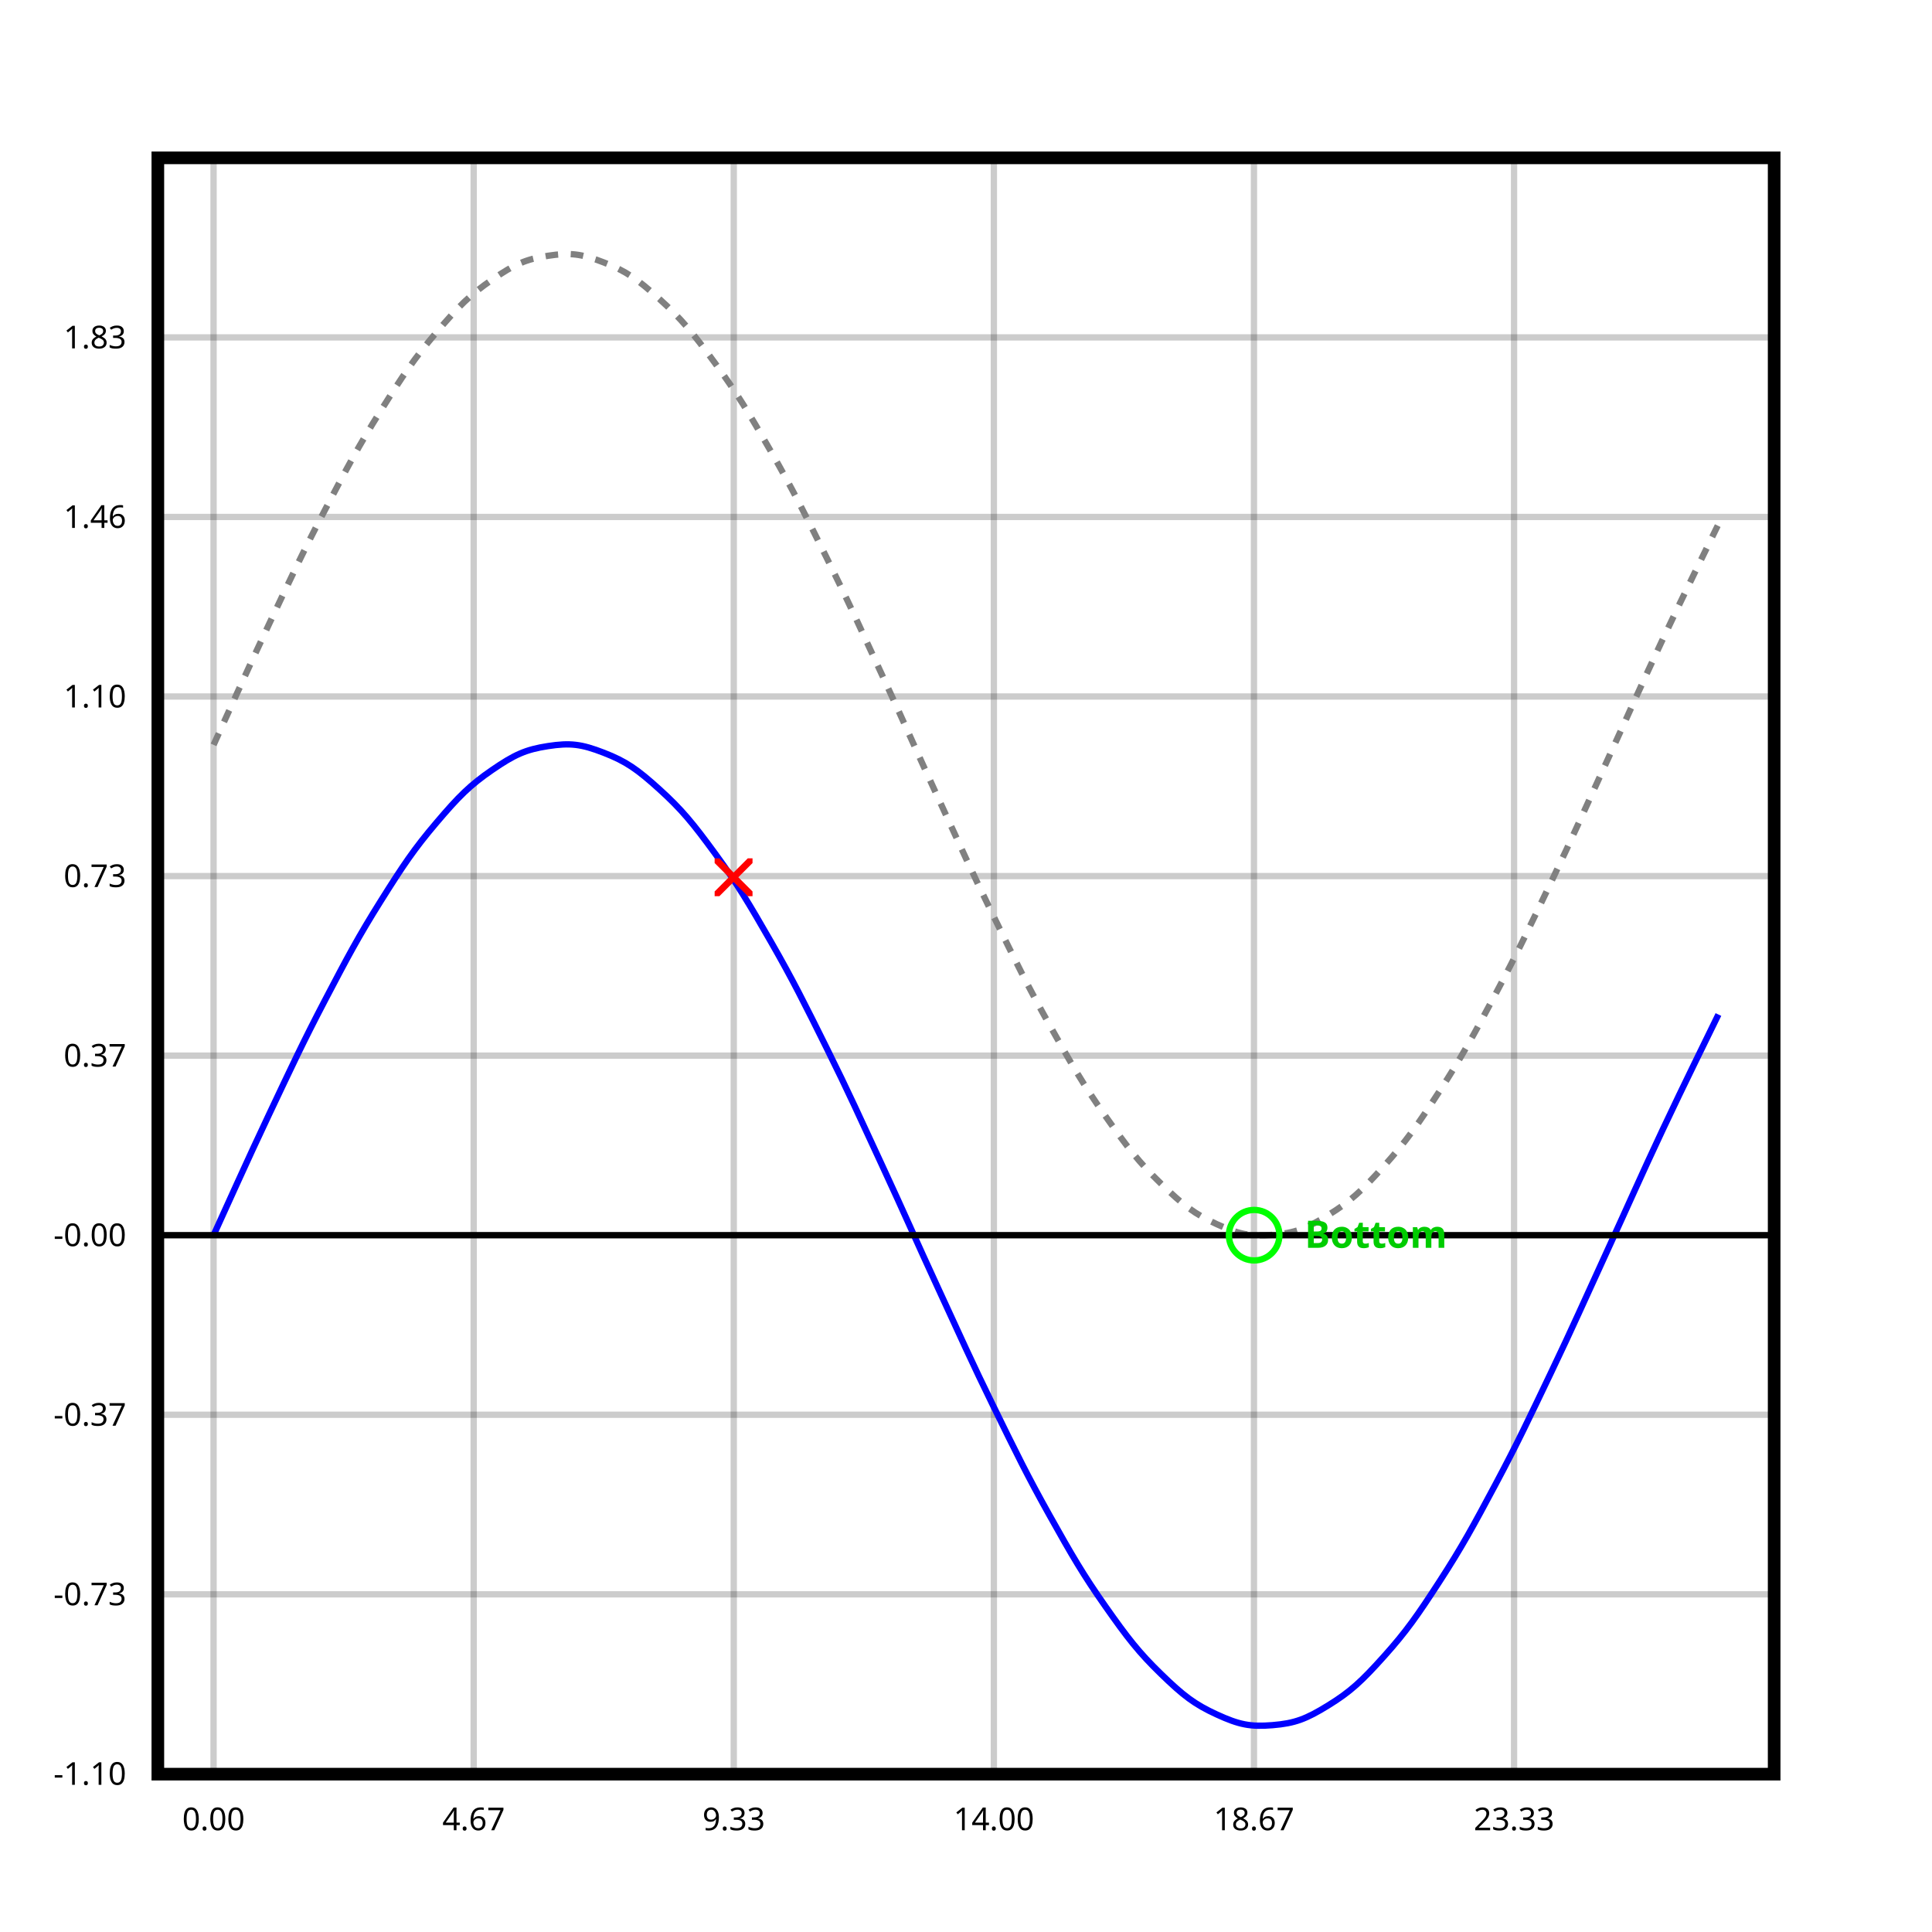
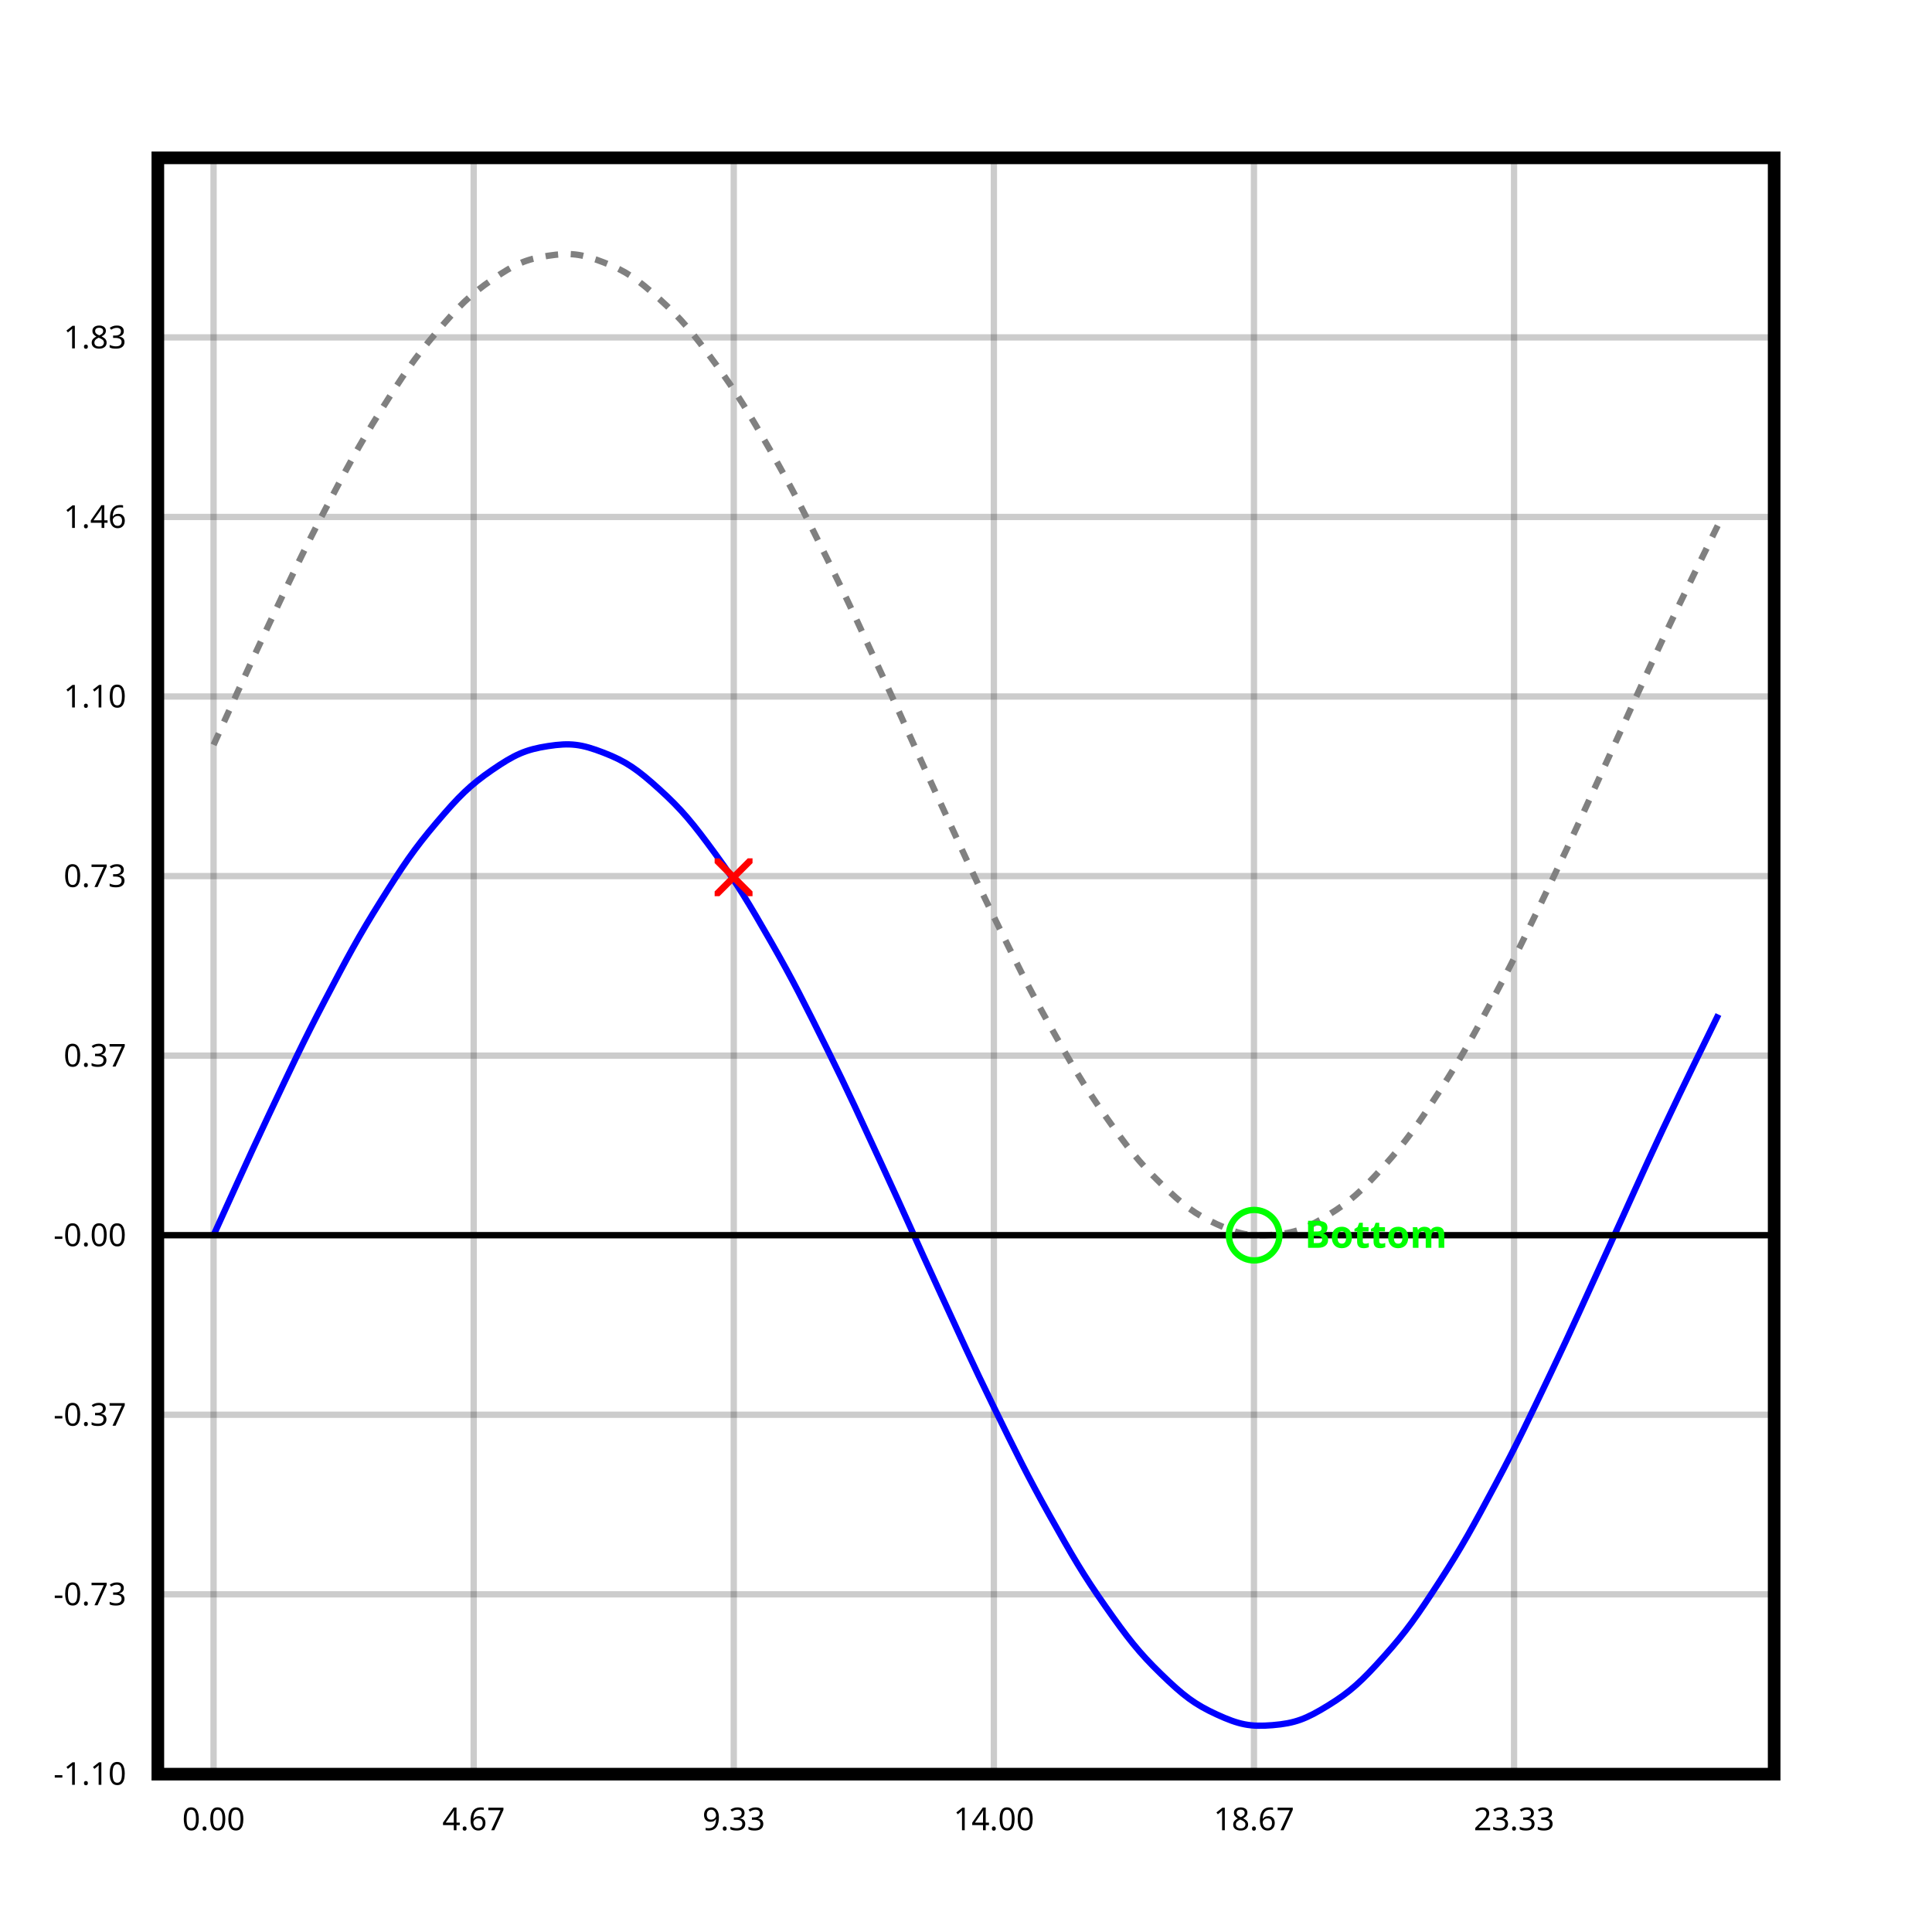
<svg xmlns="http://www.w3.org/2000/svg" width="612" height="612" viewBox="-50 -50 612 612">
  <rect x="-50" y="-50" width="612" height="612" rx="auto" ry="auto" fill="#FFFFFF" fill-opacity="1e0" stroke="none" stroke-opacity="1e0" stroke-width="1" opacity="1e0" />
  <line x1="17.655" y1="0" x2="17.655" y2="512" stroke="#000000" stroke-opacity="1" stroke-width="2" stroke-linecap="butt" opacity="0.2" />
  <line x1="100.046" y1="0" x2="100.046" y2="512" stroke="#000000" stroke-opacity="1" stroke-width="2" stroke-linecap="butt" opacity="0.2" />
  <line x1="182.437" y1="0" x2="182.437" y2="512" stroke="#000000" stroke-opacity="1" stroke-width="2" stroke-linecap="butt" opacity="0.2" />
  <line x1="264.828" y1="0" x2="264.828" y2="512" stroke="#000000" stroke-opacity="1" stroke-width="2" stroke-linecap="butt" opacity="0.2" />
  <line x1="347.218" y1="0" x2="347.218" y2="512" stroke="#000000" stroke-opacity="1" stroke-width="2" stroke-linecap="butt" opacity="0.2" />
  <line x1="429.609" y1="0" x2="429.609" y2="512" stroke="#000000" stroke-opacity="1" stroke-width="2" stroke-linecap="butt" opacity="0.2" />
  <line x1="0" y1="341.271" x2="512" y2="341.271" stroke="#000000" stroke-opacity="1" stroke-width="2" stroke-linecap="butt" opacity="0.2" />
  <line x1="0" y1="284.393" x2="512" y2="284.393" stroke="#000000" stroke-opacity="1" stroke-width="2" stroke-linecap="butt" opacity="0.2" />
  <line x1="0" y1="227.514" x2="512" y2="227.514" stroke="#000000" stroke-opacity="1" stroke-width="2" stroke-linecap="butt" opacity="0.2" />
  <line x1="0" y1="170.636" x2="512" y2="170.636" stroke="#000000" stroke-opacity="1" stroke-width="2" stroke-linecap="butt" opacity="0.2" />
  <line x1="0" y1="113.757" x2="512" y2="113.757" stroke="#000000" stroke-opacity="1" stroke-width="2" stroke-linecap="butt" opacity="0.2" />
  <line x1="0" y1="56.879" x2="512" y2="56.879" stroke="#000000" stroke-opacity="1" stroke-width="2" stroke-linecap="butt" opacity="0.2" />
  <line x1="0" y1="398.15" x2="512" y2="398.15" stroke="#000000" stroke-opacity="1" stroke-width="2" stroke-linecap="butt" opacity="0.2" />
  <line x1="0" y1="455.028" x2="512" y2="455.028" stroke="#000000" stroke-opacity="1" stroke-width="2" stroke-linecap="butt" opacity="0.2" />
  <line x1="0" y1="511.907" x2="512" y2="511.907" stroke="#000000" stroke-opacity="1" stroke-width="2" stroke-linecap="butt" opacity="0.2" />
  <path d="M 17.655 341.271 C 21.186 333.586 28.248 317.738 35.31 302.845 C 42.372 287.952 45.903 280.297 52.966 266.808 C 60.028 253.319 63.559 246.647 70.621 235.401 C 77.683 224.154 81.214 218.881 88.276 210.576 C 95.338 202.271 98.869 198.724 105.931 193.877 C 112.993 189.03 116.524 187.43 123.586 186.342 C 130.648 185.255 134.179 185.701 141.241 188.441 C 148.303 191.18 151.834 193.645 158.897 200.041 C 165.959 206.438 169.49 210.767 176.552 220.423 C 183.614 230.078 187.145 236.004 194.207 248.318 C 201.269 260.632 204.8 267.785 211.862 281.992 C 218.924 296.199 222.455 304.136 229.517 319.353 C 236.579 334.569 240.11 342.796 247.172 358.076 C 254.234 373.356 257.765 381.36 264.828 395.754 C 271.89 410.148 275.421 417.433 282.483 430.045 C 289.545 442.657 293.076 448.769 300.138 458.816 C 307.2 468.863 310.731 473.422 317.793 480.279 C 324.855 487.136 328.386 489.859 335.448 493.099 C 342.51 496.339 346.041 497.057 353.103 496.479 C 360.166 495.901 363.697 494.569 370.759 490.209 C 377.821 485.849 381.352 482.55 388.414 474.679 C 395.476 466.808 399.007 461.747 406.069 450.854 C 413.131 439.962 416.662 433.453 423.724 420.216 C 430.786 406.979 434.317 399.428 441.379 384.669 C 448.441 369.911 451.972 361.787 459.034 346.425 C 466.097 331.062 469.628 322.87 476.69 307.859 C 483.752 292.849 490.814 278.669 494.345 271.371 " fill="none" fill-opacity="1" stroke="#0000FF" stroke-opacity="1" stroke-width="2" opacity="1" />
  <path d="M 17.655 185.953 C 21.186 178.268 28.248 162.42 35.31 147.527 C 42.372 132.634 45.903 124.979 52.966 111.49 C 60.028 98.001 63.559 91.329 70.621 80.083 C 77.683 68.836 81.214 63.563 88.276 55.258 C 95.338 46.953 98.869 43.406 105.931 38.559 C 112.993 33.712 116.524 32.112 123.586 31.025 C 130.648 29.937 134.179 30.383 141.241 33.123 C 148.303 35.863 151.834 38.327 158.897 44.723 C 165.959 51.12 169.49 55.449 176.552 65.105 C 183.614 74.76 187.145 80.686 194.207 93 C 201.269 105.314 204.8 112.468 211.862 126.675 C 218.924 140.882 222.455 148.818 229.517 164.035 C 236.579 179.252 240.11 187.478 247.172 202.758 C 254.234 218.038 257.765 226.042 264.828 240.436 C 271.89 254.83 275.421 262.115 282.483 274.727 C 289.545 287.339 293.076 293.451 300.138 303.498 C 307.2 313.545 310.731 318.105 317.793 324.961 C 324.855 331.818 328.386 334.541 335.448 337.781 C 342.51 341.021 346.041 341.739 353.103 341.161 C 360.166 340.583 363.697 339.251 370.759 334.891 C 377.821 330.531 381.352 327.232 388.414 319.361 C 395.476 311.49 399.007 306.429 406.069 295.536 C 413.131 284.644 416.662 278.135 423.724 264.898 C 430.786 251.661 434.317 244.11 441.379 229.352 C 448.441 214.593 451.972 206.469 459.034 191.107 C 466.097 175.745 469.628 167.552 476.69 152.541 C 483.752 137.531 490.814 123.351 494.345 116.054 " fill="none" fill-opacity="1" stroke="#808080" stroke-opacity="1" stroke-width="2" stroke-dasharray="4 " opacity="1" />
  <line x1="0" y1="341.271" x2="512" y2="341.271" stroke="#000000" stroke-opacity="1" stroke-width="2" stroke-linecap="butt" opacity="1" />
  <rect x="0" y="0" width="512" height="512" rx="auto" ry="auto" fill="none" fill-opacity="1e0" stroke="#000000" stroke-opacity="1e0" stroke-width="4" opacity="1e0" />
  <text x="17.655" y="522" dx="0" dy="0" textLength="none" fill="#000000" fill-opacity="1" stroke="none" stroke-opacity="1" stroke-width="1" opacity="1" font-family="sans-serif" font-size="10px" font-weight="normal" text-anchor="middle" dominant-baseline="hanging">0.00</text>
  <text x="100.046" y="522" dx="0" dy="0" textLength="none" fill="#000000" fill-opacity="1" stroke="none" stroke-opacity="1" stroke-width="1" opacity="1" font-family="sans-serif" font-size="10px" font-weight="normal" text-anchor="middle" dominant-baseline="hanging">4.67</text>
  <text x="182.437" y="522" dx="0" dy="0" textLength="none" fill="#000000" fill-opacity="1" stroke="none" stroke-opacity="1" stroke-width="1" opacity="1" font-family="sans-serif" font-size="10px" font-weight="normal" text-anchor="middle" dominant-baseline="hanging">9.33</text>
  <text x="264.828" y="522" dx="0" dy="0" textLength="none" fill="#000000" fill-opacity="1" stroke="none" stroke-opacity="1" stroke-width="1" opacity="1" font-family="sans-serif" font-size="10px" font-weight="normal" text-anchor="middle" dominant-baseline="hanging">14.00</text>
  <text x="347.218" y="522" dx="0" dy="0" textLength="none" fill="#000000" fill-opacity="1" stroke="none" stroke-opacity="1" stroke-width="1" opacity="1" font-family="sans-serif" font-size="10px" font-weight="normal" text-anchor="middle" dominant-baseline="hanging">18.67</text>
  <text x="429.609" y="522" dx="0" dy="0" textLength="none" fill="#000000" fill-opacity="1" stroke="none" stroke-opacity="1" stroke-width="1" opacity="1" font-family="sans-serif" font-size="10px" font-weight="normal" text-anchor="middle" dominant-baseline="hanging">23.33</text>
  <text x="-10" y="341.271" dx="0" dy="0" textLength="none" fill="#000000" fill-opacity="1" stroke="none" stroke-opacity="1" stroke-width="1" opacity="1" font-family="sans-serif" font-size="10px" font-weight="normal" text-anchor="end" dominant-baseline="middle">-0.00</text>
  <text x="-10" y="284.393" dx="0" dy="0" textLength="none" fill="#000000" fill-opacity="1" stroke="none" stroke-opacity="1" stroke-width="1" opacity="1" font-family="sans-serif" font-size="10px" font-weight="normal" text-anchor="end" dominant-baseline="middle">0.37</text>
  <text x="-10" y="227.514" dx="0" dy="0" textLength="none" fill="#000000" fill-opacity="1" stroke="none" stroke-opacity="1" stroke-width="1" opacity="1" font-family="sans-serif" font-size="10px" font-weight="normal" text-anchor="end" dominant-baseline="middle">0.73</text>
  <text x="-10" y="170.636" dx="0" dy="0" textLength="none" fill="#000000" fill-opacity="1" stroke="none" stroke-opacity="1" stroke-width="1" opacity="1" font-family="sans-serif" font-size="10px" font-weight="normal" text-anchor="end" dominant-baseline="middle">1.10</text>
  <text x="-10" y="113.757" dx="0" dy="0" textLength="none" fill="#000000" fill-opacity="1" stroke="none" stroke-opacity="1" stroke-width="1" opacity="1" font-family="sans-serif" font-size="10px" font-weight="normal" text-anchor="end" dominant-baseline="middle">1.46</text>
  <text x="-10" y="56.879" dx="0" dy="0" textLength="none" fill="#000000" fill-opacity="1" stroke="none" stroke-opacity="1" stroke-width="1" opacity="1" font-family="sans-serif" font-size="10px" font-weight="normal" text-anchor="end" dominant-baseline="middle">1.83</text>
  <text x="-10" y="398.15" dx="0" dy="0" textLength="none" fill="#000000" fill-opacity="1" stroke="none" stroke-opacity="1" stroke-width="1" opacity="1" font-family="sans-serif" font-size="10px" font-weight="normal" text-anchor="end" dominant-baseline="middle">-0.37</text>
  <text x="-10" y="455.028" dx="0" dy="0" textLength="none" fill="#000000" fill-opacity="1" stroke="none" stroke-opacity="1" stroke-width="1" opacity="1" font-family="sans-serif" font-size="10px" font-weight="normal" text-anchor="end" dominant-baseline="middle">-0.73</text>
  <text x="-10" y="511.907" dx="0" dy="0" textLength="none" fill="#000000" fill-opacity="1" stroke="none" stroke-opacity="1" stroke-width="1" opacity="1" font-family="sans-serif" font-size="10px" font-weight="normal" text-anchor="end" dominant-baseline="middle">-1.10</text>
  <polyline points="176.378 221.889 177.878 221.889 182.378 226.389 186.878 221.889 188.378 221.889 188.378 223.389 183.878 227.889 188.378 232.389 188.378 233.889 186.878 233.889 182.378 229.389 177.878 233.889 176.378 233.889 176.378 232.389 180.878 227.889 176.378 223.389 176.378 221.889 " fill="#FF0000" fill-opacity="1" stroke="none" stroke-opacity="1" stroke-width="1" opacity="1" />
  <circle cx="347.277" cy="341.271" r="8" fill="none" fill-opacity="1" stroke="#00FF00" stroke-opacity="1" stroke-width="2" opacity="1" />
-   <text x="363.277" y="345.271" dx="0" dy="0" textLength="none" fill="#00CC00" fill-opacity="1" stroke="none" stroke-opacity="1" stroke-width="1" opacity="1" font-family="sans-serif" font-size="12px" font-weight="700" text-anchor="start" dominant-baseline="auto">Bottom</text>
+   <text x="363.277" y="345.271" dx="0" dy="0" textLength="none" fill="#00FF00" fill-opacity="1" stroke="none" stroke-opacity="1" stroke-width="1" opacity="1" font-family="sans-serif" font-size="12px" font-weight="600" text-anchor="start" dominant-baseline="auto">Bottom</text>
</svg>
